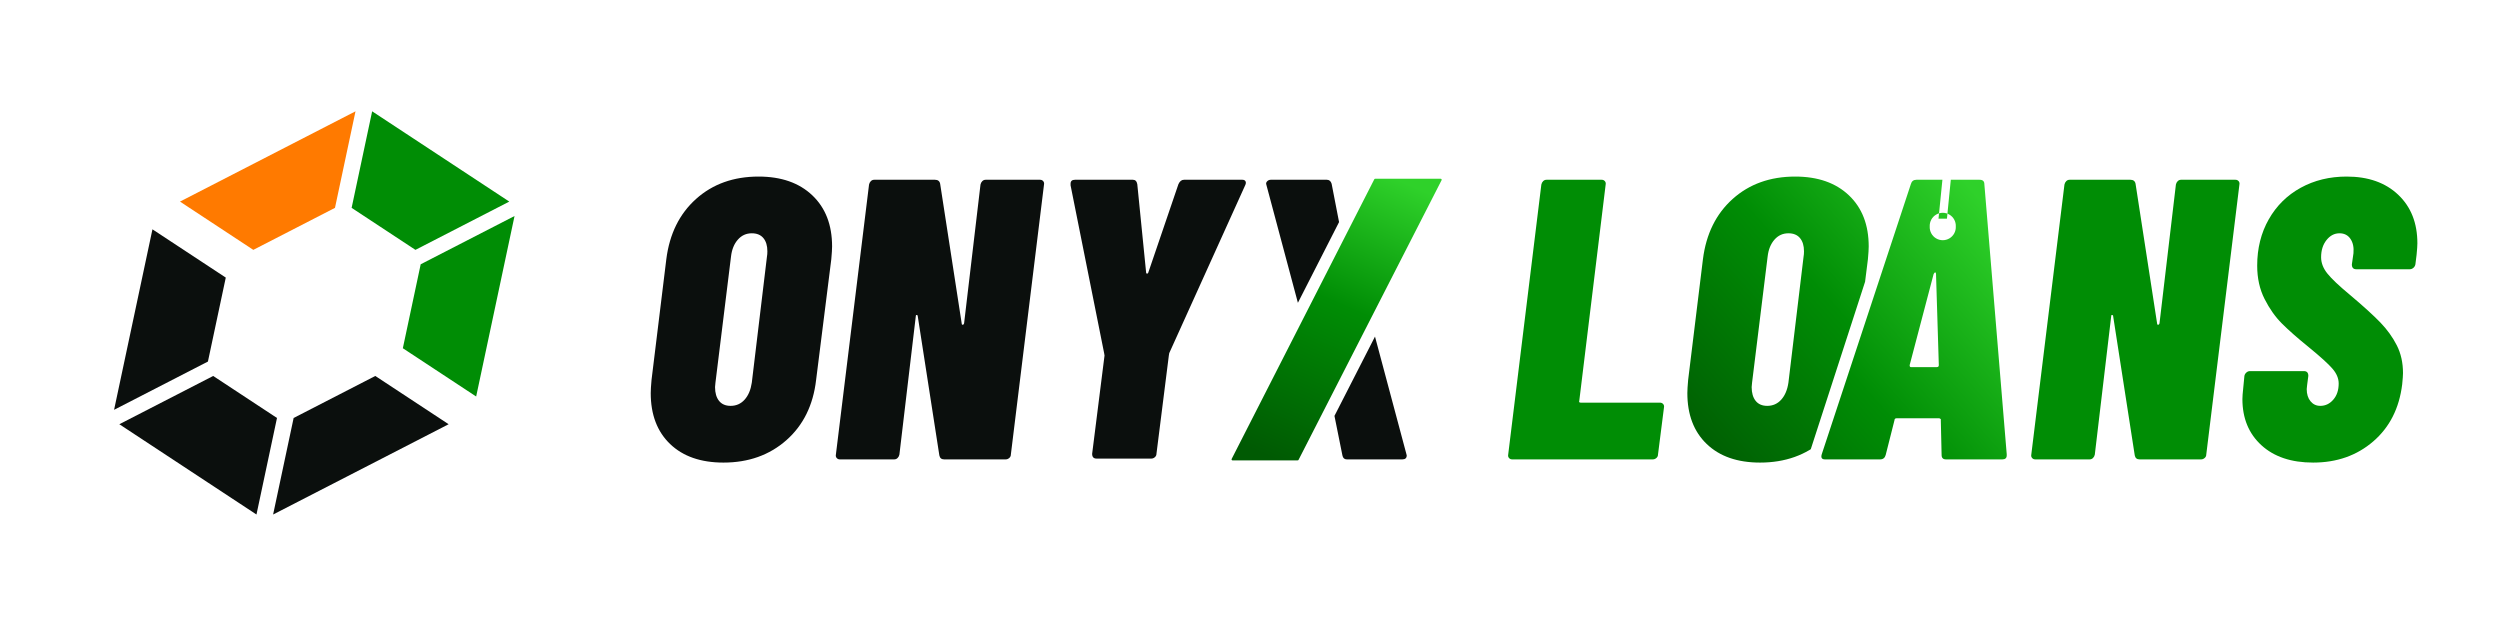
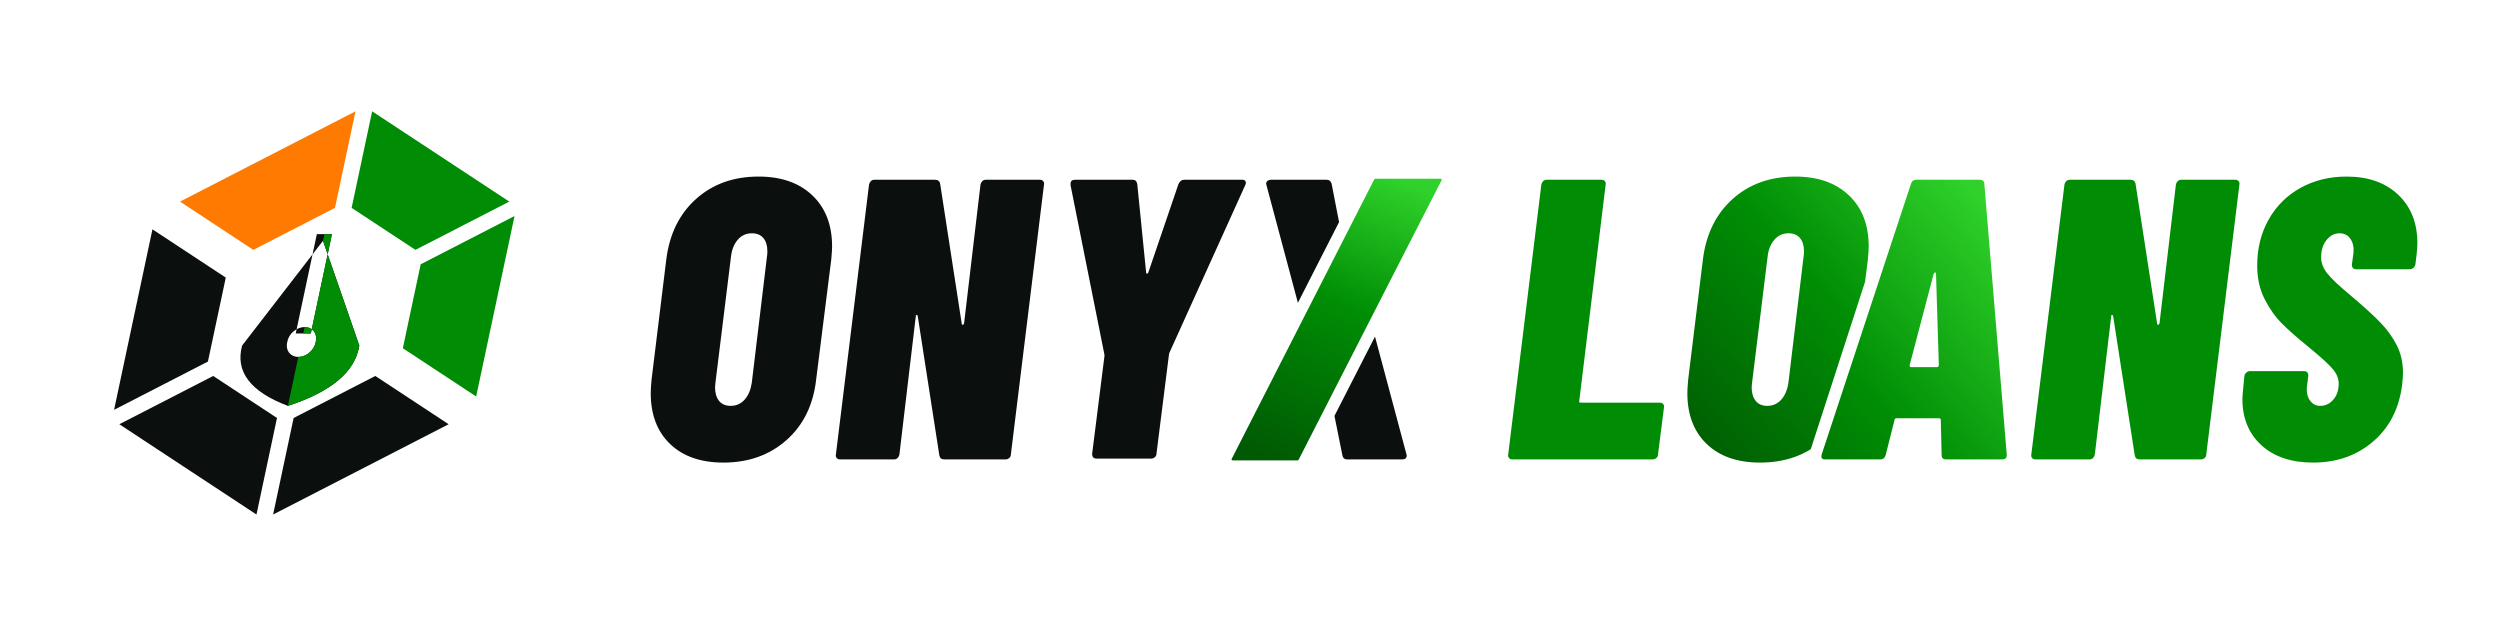
<svg xmlns="http://www.w3.org/2000/svg" viewBox="0 0 751 188" width="751" height="188">
  <g transform="translate(24,24)">
    <g transform="translate(0,4)">
      <g transform="matrix(1 0 -0.2126 1 14.45 0)">
        <polygon points="74.50,5.44 121.46,32.56 96.35,47.06 74.50,34.44" fill="#008D05" />
        <polygon points="123.96,36.89 123.96,91.11 98.85,76.61 98.85,51.39" fill="#008D05" />
        <polygon points="117.46,99.44 70.50,126.56 70.50,97.56 92.35,84.94" fill="#0B0F0D" />
        <polygon points="65.50,126.56 18.54,99.44 43.65,84.94 65.50,97.56" fill="#0B0F0D" />
        <polygon points="16.04,95.11 16.04,40.89 41.15,55.39 41.15,80.61" fill="#0B0F0D" />
        <polygon points="22.54,32.56 69.50,5.44 69.50,34.44 47.65,47.06" fill="#FF7A00" />
+         <path d="M68.00 44.34 L85.60 75.80 Q86.30 87.53 68.00 93.93 Q49.70 87.53 50.40 75.80 Z M72.27 74.73 a4.27 4.27 0 1 1 -8.53 0 a4.27 4.27 0 1 1 8.53 0 Z M65.73 42.34 L65.73 72.17 L70.27 72.17 L70.27 42.34 Z" fill="#0B0F0D" fill-rule="evenodd" />
+         <clipPath id="u1">
+           <rect x="68.00" y="39.34" width="35.19" height="58.65" />
+         </clipPath>
+         <path d="M68.00 44.34 L85.60 75.80 Q86.30 87.53 68.00 93.93 Q49.70 87.53 50.40 75.80 Z M72.27 74.73 a4.27 4.27 0 1 1 -8.53 0 a4.27 4.27 0 1 1 8.53 0 Z M65.73 42.34 L65.73 72.17 L70.27 72.17 L70.27 42.34 Z" fill="#008D05" fill-rule="evenodd" clip-path="url(#u1)" />
      </g>
    </g>
    <path d="M171.48 94.08Q171.48 92.76 171.72 90.12L176.16 53.88Q177.6 42.48 185.1 35.76Q192.6 29.04 203.88 29.04Q214.08 29.04 220.02 34.68Q225.96 40.32 225.96 50.04Q225.96 51.24 225.72 53.88L221.16 90.12Q219.84 101.52 212.22 108.24Q204.6 114.96 193.32 114.96Q183.12 114.96 177.3 109.38Q171.48 103.8 171.48 94.08ZM201.84 90.96 206.4 53.04Q206.52 52.44 206.52 51.48Q206.52 48.96 205.32 47.52Q204.12 46.08 201.84 46.08Q199.32 46.08 197.64 48.0Q195.96 49.92 195.6 53.04L190.92 90.96L190.8 92.28Q190.8 94.92 192.0 96.42Q193.2 97.92 195.48 97.92Q198.0 97.92 199.68 96.06Q201.36 94.2 201.84 90.96Z" fill="#0B0F0D" />
    <path d="M272.1 30.0H288.42Q289.02 30.0 289.38 30.42Q289.74 30.84 289.62 31.44L279.66 112.56Q279.66 113.16 279.18 113.58Q278.7 114.0 278.1 114.0H259.62Q258.42 114.0 258.18 112.8L251.7 71.04Q251.7 70.68 251.4 70.62Q251.1 70.56 251.1 71.04L246.18 112.56Q246.06 113.16 245.64 113.58Q245.22 114.0 244.62 114.0H228.3Q227.7 114.0 227.34 113.58Q226.98 113.16 227.1 112.56L237.06 31.44Q237.18 30.84 237.6 30.42Q238.02 30.0 238.62 30.0H256.86Q258.18 30.0 258.42 31.2L264.9 73.2Q264.9 73.56 265.2 73.56Q265.5 73.56 265.62 73.08L270.54 31.44Q270.66 30.84 271.08 30.42Q271.5 30.0 272.1 30.0Z" fill="#0B0F0D" />
    <path d="M304.08 112.32 307.8 82.8 307.68 82.08 297.6 31.68V31.2Q297.6 30.0 298.92 30.0H316.32Q317.4 30.0 317.64 31.32L320.28 57.72Q320.28 58.2 320.58 58.2Q320.88 58.2 321.0 57.72L330.0 31.32Q330.6 30.0 331.68 30.0H349.2Q349.92 30.0 350.16 30.48Q350.4 30.96 350.04 31.68L327.24 82.08L327.12 82.8L323.4 112.32Q323.4 112.92 322.92 113.34Q322.44 113.76 321.84 113.76H305.4Q304.08 113.76 304.08 112.32Z" fill="#0B0F0D" />
-     <clipPath id="u3">
+     <clipPath id="u4">
      <path clip-rule="evenodd" d="M296.4 -20.0 H458.7 V164.0 H296.4 Z M337.62,122.40 L365.90,122.40 L417.42,21.60 L389.02,21.60 Z" />
    </clipPath>
-     <path d="M346.62 112.32 367.14 72.36Q367.26 72.0 367.14 71.64L356.46 31.68L356.34 31.2Q356.34 30.72 356.76 30.36Q357.18 30.0 357.78 30.0H374.58Q375.66 30.0 376.02 31.2L379.86 51Q379.86 51.48 380.16 51.48Q380.46 51.48 380.58 51L389.1 31.2Q389.7 30.0 390.78 30.0H407.58Q408.42 30.0 408.6 30.48Q408.78 30.96 408.42 31.68L387.9 71.64L387.78 72.36L398.46 112.32L398.58 112.8Q398.58 114.0 397.26 114.0H380.58Q379.5 114.0 379.26 112.8L375.3 93.12Q375.3 92.64 375.06 92.7Q374.82 92.76 374.7 93.12L365.82 112.8Q365.46 114.0 364.14 114.0H347.46Q346.62 114.0 346.44 113.52Q346.26 113.04 346.62 112.32Z" fill="#0B0F0D" clip-path="url(#u3)" />
-     <linearGradient id="u2" gradientUnits="userSpaceOnUse" x1="359.1" y1="114.0" x2="395.9" y2="30.0">
+     <path d="M346.62 112.32 367.14 72.36Q367.26 72.0 367.14 71.64L356.46 31.68L356.34 31.2Q356.34 30.72 356.76 30.36Q357.18 30.0 357.78 30.0H374.58Q375.66 30.0 376.02 31.2L379.86 51Q379.86 51.48 380.16 51.48Q380.46 51.48 380.58 51L389.1 31.2Q389.7 30.0 390.78 30.0H407.58Q408.42 30.0 408.6 30.48Q408.78 30.96 408.42 31.68L387.9 71.64L387.78 72.36L398.46 112.32L398.58 112.8Q398.58 114.0 397.26 114.0H380.58Q379.5 114.0 379.26 112.8L375.3 93.12Q375.3 92.64 375.06 92.7Q374.82 92.76 374.7 93.12L365.82 112.8Q365.46 114.0 364.14 114.0H347.46Q346.62 114.0 346.44 113.52Q346.26 113.04 346.62 112.32Z" fill="#0B0F0D" clip-path="url(#u4)" />
+     <linearGradient id="u3" gradientUnits="userSpaceOnUse" x1="359.1" y1="114.0" x2="395.9" y2="30.0">
      <stop offset="0.0" stop-color="#005A03" />
      <stop offset="0.55" stop-color="#008D05" />
      <stop offset="1.0" stop-color="#2FD12A" />
    </linearGradient>
-     <polygon points="346.26,114.00 365.82,114.00 408.78,30.00 389.10,30.00" fill="url(#u2)" stroke="url(#u2)" stroke-width="0.6" stroke-linejoin="round" />
+     <polygon points="346.26,114.00 365.82,114.00 408.78,30.00 389.10,30.00" fill="url(#u3)" stroke="url(#u3)" stroke-width="0.6" stroke-linejoin="round" />
    <path d="M429.06 112.56 439.02 31.44Q439.14 30.84 439.56 30.42Q439.98 30.0 440.58 30.0H457.14Q457.74 30.0 458.1 30.42Q458.46 30.84 458.34 31.44L450.42 96.36Q450.18 96.96 450.9 96.96H474.66Q475.26 96.96 475.62 97.38Q475.98 97.8 475.86 98.4L474.06 112.56Q474.06 113.16 473.58 113.58Q473.1 114.0 472.5 114.0H430.26Q429.66 114.0 429.3 113.58Q428.94 113.16 429.06 112.56Z" fill="#008D05" />
-     <linearGradient id="u6" gradientUnits="userSpaceOnUse" x1="482.9" y1="115.0" x2="578.8" y2="30.0">
+     <linearGradient id="u7" gradientUnits="userSpaceOnUse" x1="482.9" y1="115.0" x2="578.8" y2="30.0">
      <stop offset="0" stop-color="#005A03" />
      <stop offset="0.5" stop-color="#008D05" />
      <stop offset="1" stop-color="#2FD12A" />
    </linearGradient>
-     <clipPath id="u4">
+     <clipPath id="u5">
      <path clip-rule="evenodd" d="M422.9 -31.0 H597.4 V175.0 H422.9 Z M516.24,122.40 L543.55,122.40 L567.60,21.60 L548.93,21.60 Z" />
    </clipPath>
-     <clipPath id="u5">
+     <clipPath id="u6">
      <path clip-rule="evenodd" d="M463.1 -30.0 H638.8 V174.0 H463.1 Z M558.34,27.00 L563.78,27.00 L560.30,59.34 L554.86,59.34 Z" />
    </clipPath>
-     <path d="M482.88 94.08Q482.88 92.76 483.12 90.12L487.56 53.88Q489.0 42.48 496.5 35.76Q504.0 29.04 515.28 29.04Q525.48 29.04 531.42 34.68Q537.36 40.32 537.36 50.04Q537.36 51.24 537.12 53.88L532.56 90.12Q531.24 101.52 523.62 108.24Q516.0 114.96 504.72 114.96Q494.52 114.96 488.7 109.38Q482.88 103.8 482.88 94.08ZM513.24 90.96 517.8 53.04Q517.92 52.44 517.92 51.48Q517.92 48.96 516.72 47.52Q515.52 46.08 513.24 46.08Q510.72 46.08 509.04 48.0Q507.36 49.92 507.0 53.04L502.32 90.96L502.2 92.28Q502.2 94.92 503.4 96.42Q504.6 97.92 506.88 97.92Q509.4 97.92 511.08 96.06Q512.76 94.2 513.24 90.96Z" fill="url(#u6)" clip-path="url(#u4)" />
-     <clipPath id="u7">
-       <path clip-rule="evenodd" d="M476.1 -30.0 H651.8 V174.0 H476.1 Z M572.76,27.00 L571.29,41.69 L573.82,41.69 L575.28,27.00 Z M576.48 44.04 a3.92 3.92 0 1 0 -7.83 0 a3.92 3.92 0 1 0 7.83 0 Z" />
-     </clipPath>
+     <path d="M482.88 94.08Q482.88 92.76 483.12 90.12L487.56 53.88Q489.0 42.48 496.5 35.76Q504.0 29.04 515.28 29.04Q525.48 29.04 531.42 34.68Q537.36 40.32 537.36 50.04Q537.36 51.24 537.12 53.88L532.56 90.12Q531.24 101.52 523.62 108.24Q516.0 114.96 504.72 114.96Q494.52 114.96 488.7 109.38Q482.88 103.8 482.88 94.08ZM513.24 90.96 517.8 53.04Q517.92 52.44 517.92 51.48Q517.92 48.96 516.72 47.52Q515.52 46.08 513.24 46.08Q510.72 46.08 509.04 48.0Q507.36 49.92 507.0 53.04L502.32 90.96L502.2 92.28Q502.2 94.92 503.4 96.42Q504.6 97.92 506.88 97.92Q509.4 97.92 511.08 96.06Q512.76 94.2 513.24 90.96Z" fill="url(#u7)" clip-path="url(#u5)" />
    <g transform="translate(-12.96,0)">
-       <path d="M572.22 112.68 571.98 102.24Q572.1 102.0 571.86 101.82Q571.62 101.64 571.38 101.64H558.78Q558.06 101.64 558.06 102.24L555.42 112.68Q555.06 114.0 553.74 114.0H537.18Q535.74 114.0 536.22 112.44L562.98 31.32Q563.34 30.0 564.66 30.0H583.62Q585.06 30.0 585.06 31.32L591.78 112.44V112.8Q591.78 114.0 590.46 114.0H573.54Q572.22 114.0 572.22 112.68ZM562.98 86.28H570.78Q571.38 86.28 571.38 85.68L570.54 58.32Q570.54 57.84 570.3 57.84Q570.06 57.84 569.82 58.32L562.62 85.68Q562.62 86.28 562.98 86.28Z" fill="url(#u6)" clip-path="url(#u7)" />
+       <path d="M572.22 112.68 571.98 102.24Q572.1 102.0 571.86 101.82Q571.62 101.64 571.38 101.64H558.78Q558.06 101.64 558.06 102.24L555.42 112.68Q555.06 114.0 553.74 114.0H537.18Q535.74 114.0 536.22 112.44L562.98 31.32Q563.34 30.0 564.66 30.0H583.62Q585.06 30.0 585.06 31.32L591.78 112.44V112.8Q591.78 114.0 590.46 114.0H573.54Q572.22 114.0 572.22 112.68ZM562.98 86.28H570.78Q571.38 86.28 571.38 85.68L570.54 58.32Q570.54 57.84 570.3 57.84Q570.06 57.84 569.82 58.32L562.62 85.68Q562.62 86.28 562.98 86.28Z" fill="url(#u7)" />
    </g>
    <g transform="translate(-12.96,0)">
      <path d="M644.16 30.0H660.48Q661.08 30.0 661.44 30.42Q661.8 30.84 661.68 31.44L651.72 112.56Q651.72 113.16 651.24 113.58Q650.76 114.0 650.16 114.0H631.68Q630.48 114.0 630.24 112.8L623.76 71.04Q623.76 70.68 623.46 70.62Q623.16 70.56 623.16 71.04L618.24 112.56Q618.12 113.16 617.7 113.58Q617.28 114.0 616.68 114.0H600.36Q599.76 114.0 599.4 113.58Q599.04 113.16 599.16 112.56L609.12 31.44Q609.24 30.84 609.66 30.42Q610.08 30.0 610.68 30.0H628.92Q630.24 30.0 630.48 31.2L636.96 73.2Q636.96 73.56 637.26 73.56Q637.56 73.56 637.68 73.08L642.6 31.44Q642.72 30.84 643.14 30.42Q643.56 30.0 644.16 30.0Z" fill="#008D05" />
      <path d="M662.58 95.88Q662.58 94.8 662.82 92.64L663.18 88.92Q663.3 88.32 663.78 87.9Q664.26 87.48 664.86 87.48H681.06Q682.38 87.48 682.38 88.92L682.02 91.68L681.9 92.88Q681.9 95.16 683.04 96.54Q684.18 97.92 685.98 97.92Q688.26 97.92 689.88 96.06Q691.5 94.2 691.5 91.2Q691.5 88.92 689.64 86.76Q687.78 84.6 682.5 80.28Q677.46 76.2 674.46 73.2Q671.46 70.2 669.24 65.82Q667.02 61.44 667.02 55.8Q667.02 48.0 670.5 41.88Q673.98 35.76 680.1 32.4Q686.22 29.04 693.9 29.04Q703.62 29.04 709.38 34.5Q715.14 39.96 715.14 49.08Q715.14 50.16 714.9 52.56L714.54 55.44Q714.42 56.04 713.94 56.46Q713.46 56.88 712.86 56.88H696.78Q695.46 56.88 695.46 55.44L695.94 52.08Q696.18 49.44 695.04 47.76Q693.9 46.08 691.74 46.08Q689.46 46.08 687.84 48.12Q686.22 50.16 686.22 53.28Q686.22 55.8 688.08 58.14Q689.94 60.48 694.86 64.56Q700.98 69.72 704.04 72.9Q707.1 76.08 708.96 79.74Q710.82 83.4 710.82 88.08Q710.82 89.04 710.58 91.44Q709.26 102.24 701.88 108.6Q694.5 114.96 683.82 114.96Q673.98 114.96 668.28 109.74Q662.58 104.52 662.58 95.88Z" fill="#008D05" />
    </g>
  </g>
</svg>
